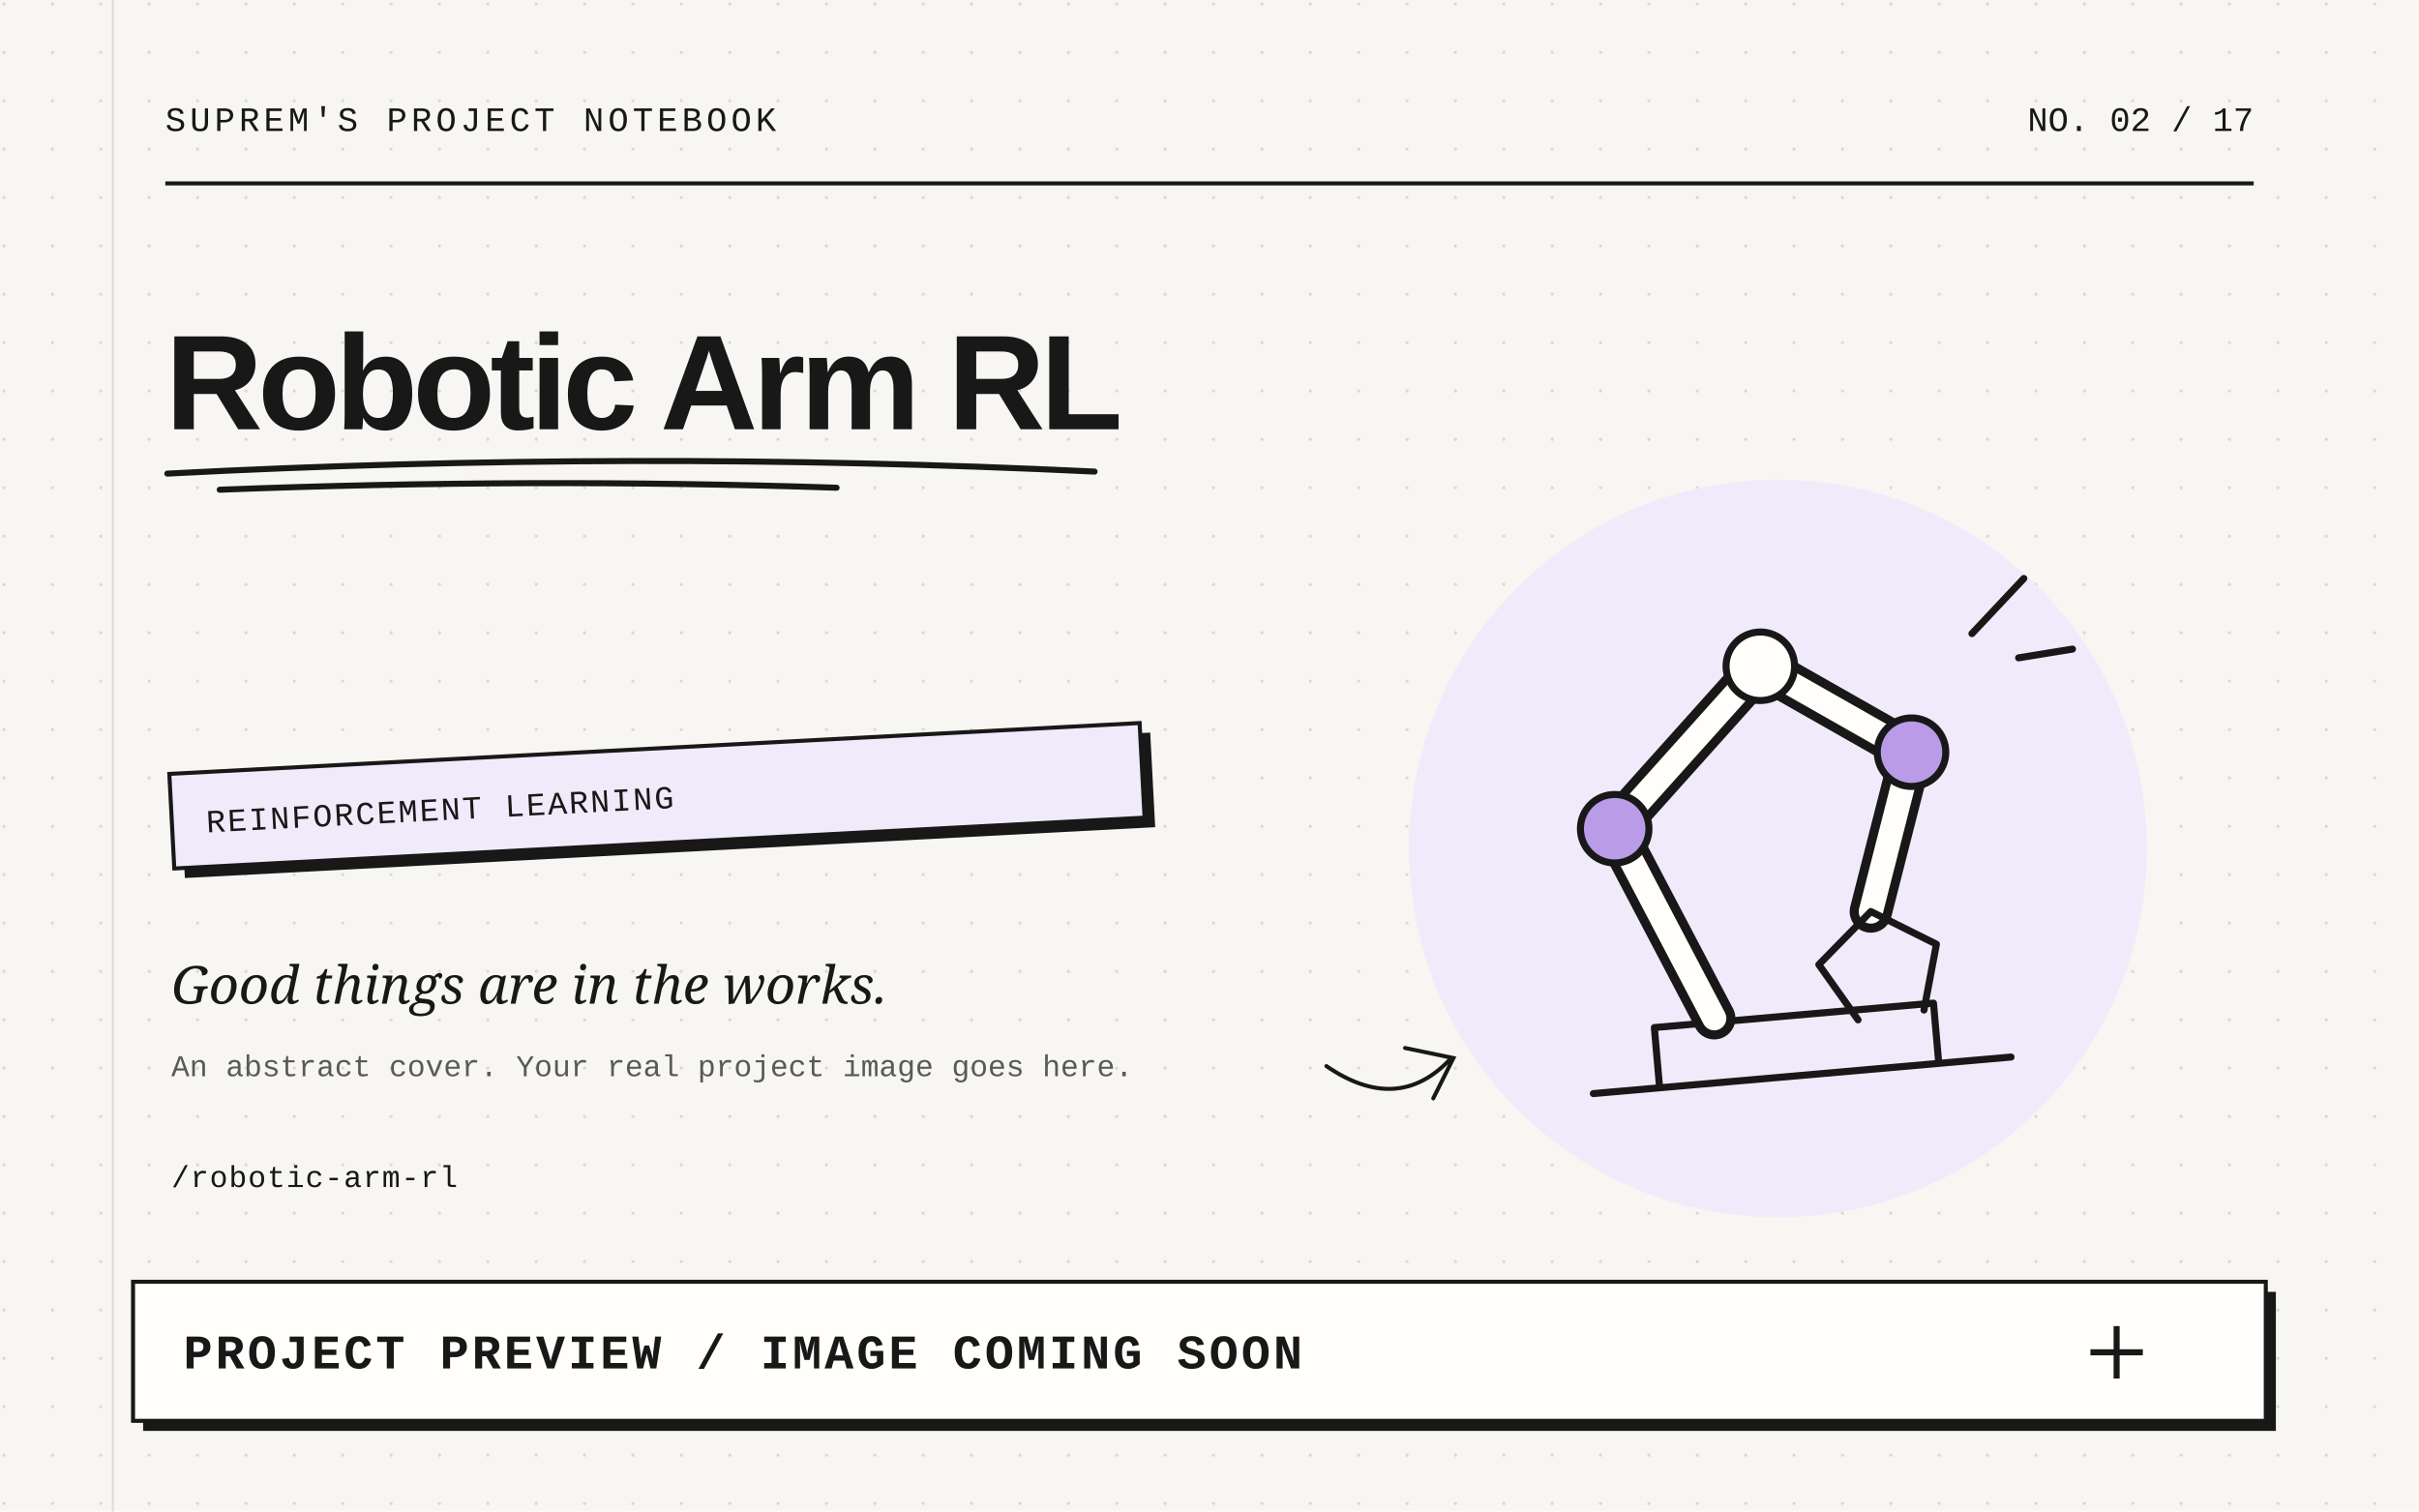
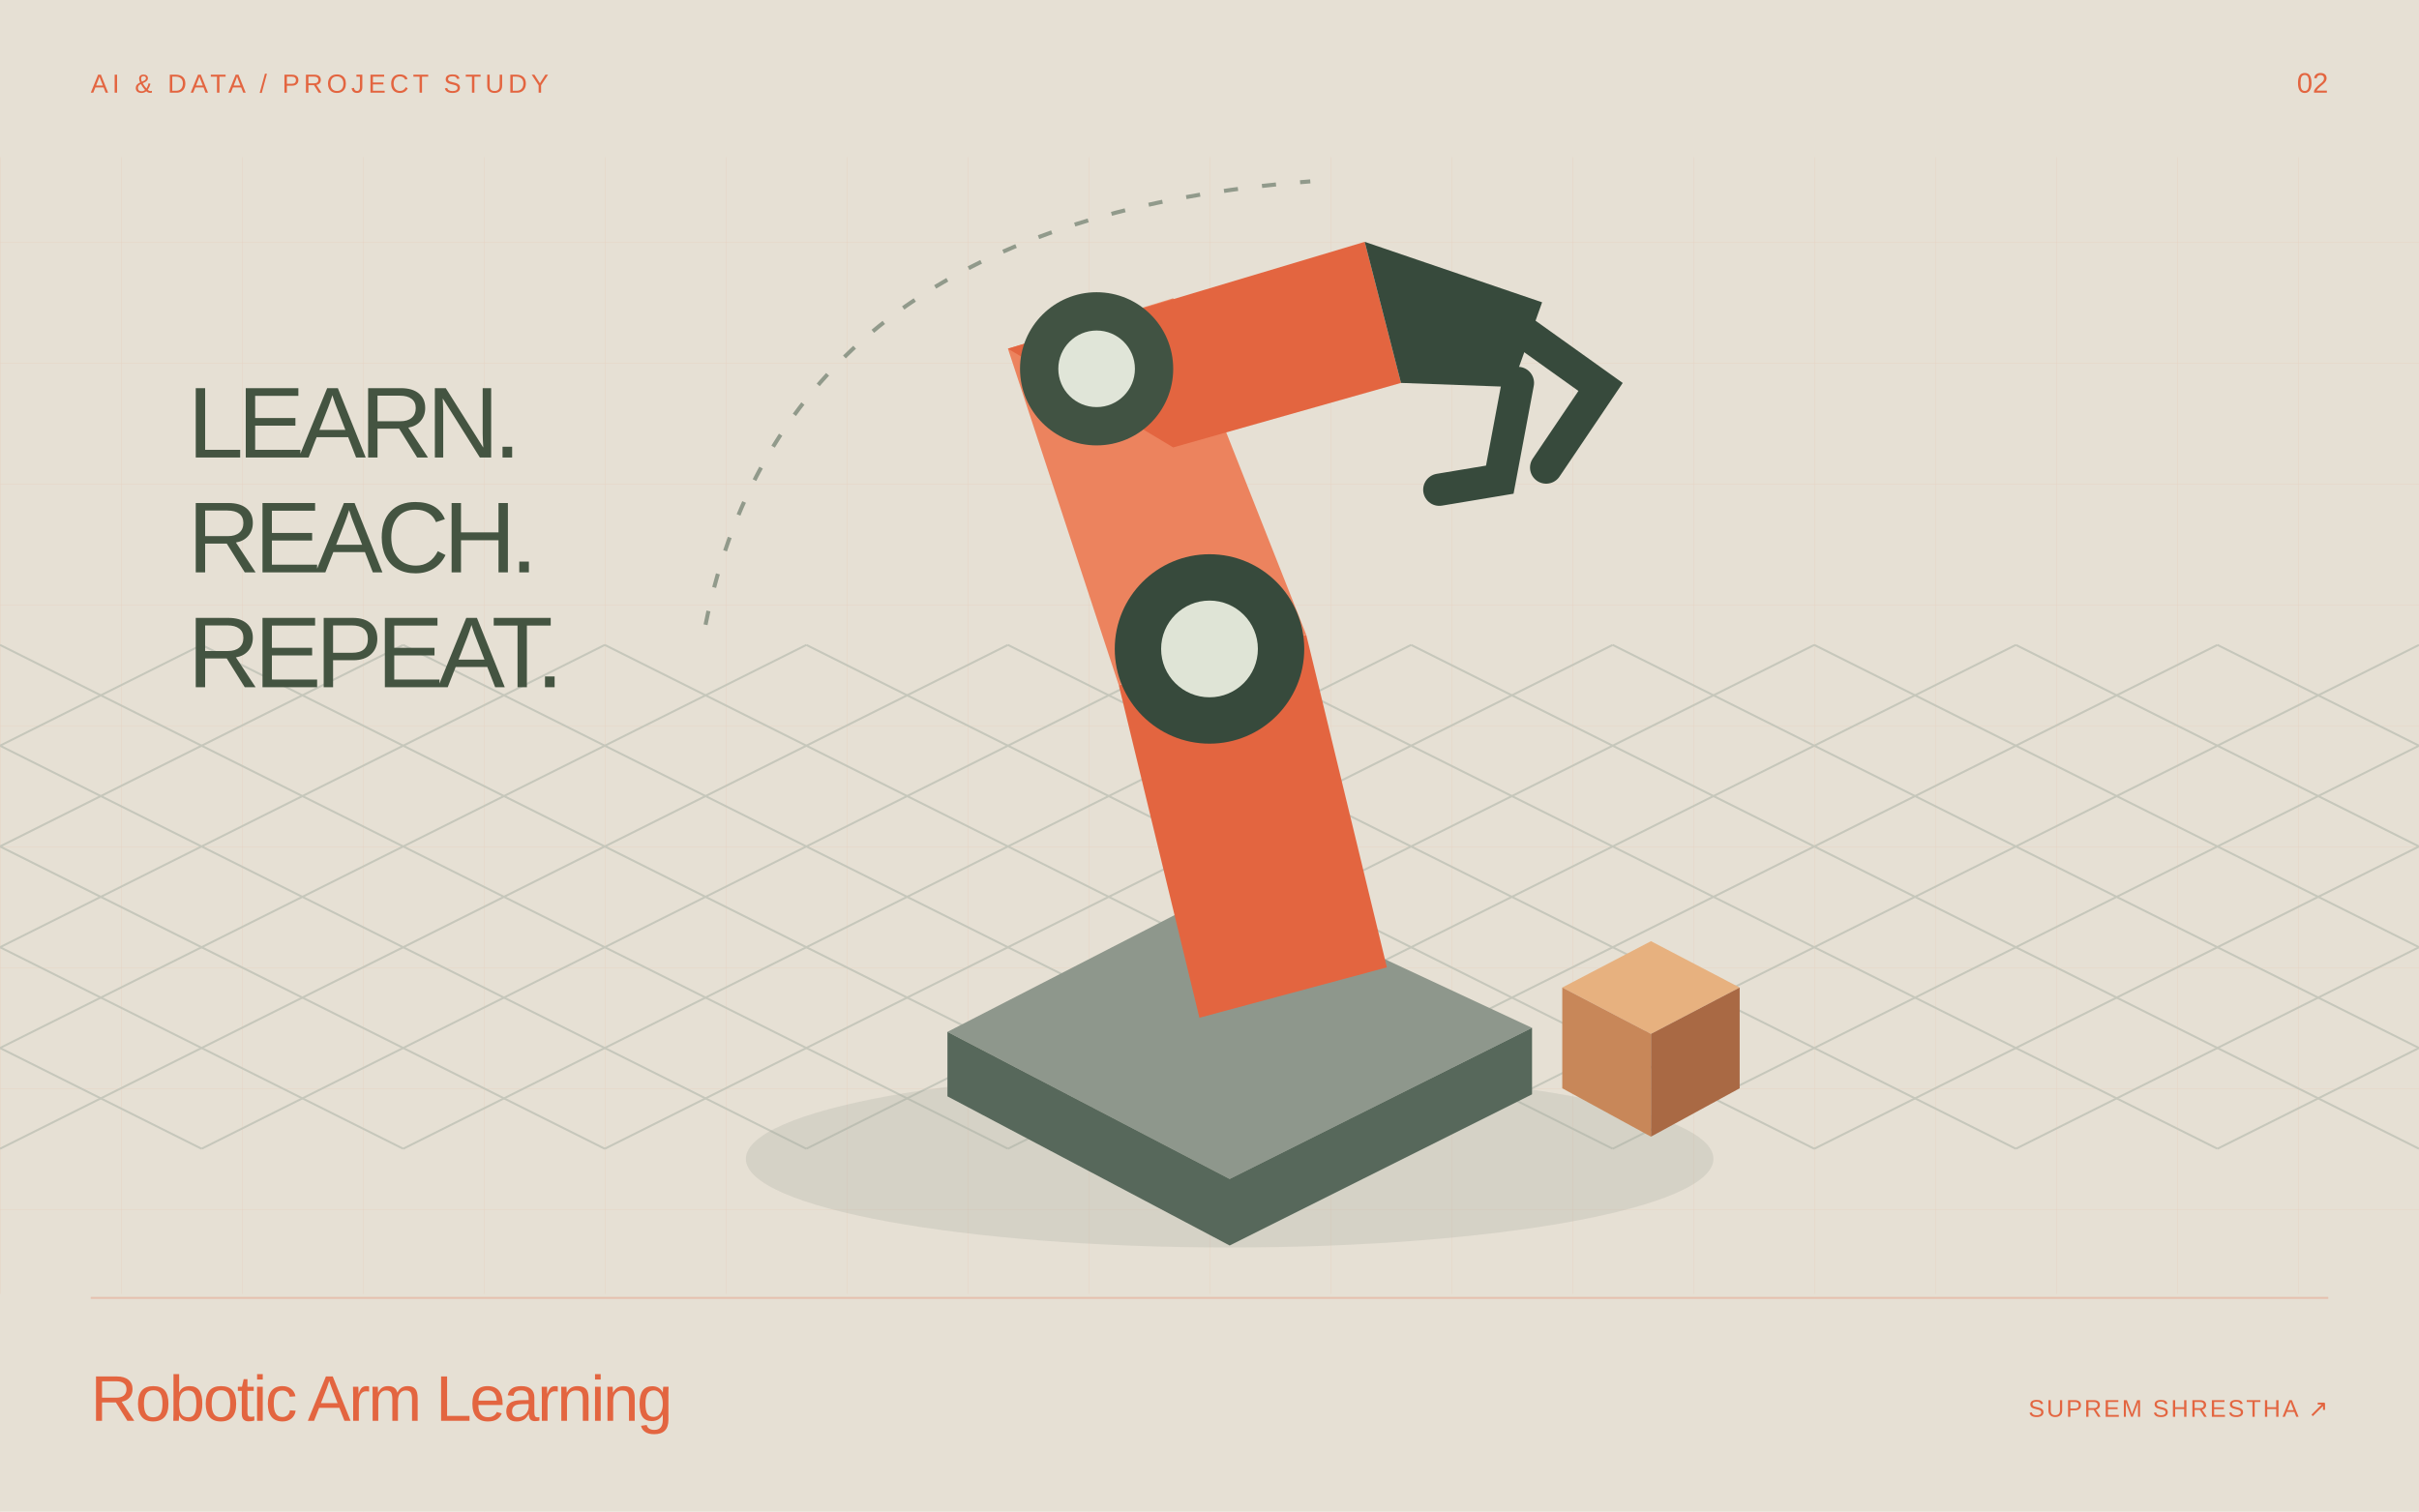
- <svg xmlns="http://www.w3.org/2000/svg" width="1200" height="750" viewBox="0 0 1200 750" role="img" aria-labelledby="title description">
+ <svg xmlns="http://www.w3.org/2000/svg" width="1200" height="750" viewBox="0 0 1200 750" role="img" aria-labelledby="title desc">
  <defs>
-     <pattern id="paper-dots" width="24" height="24" patternUnits="userSpaceOnUse">
-       <circle cx="2" cy="2" r="0.8" fill="#181818" opacity="0.13" />
+     <filter id="shadow" x="-30%" y="-30%" width="160%" height="170%">
+       <feDropShadow dx="0" dy="18" stdDeviation="22" flood-color="#e36540" flood-opacity=".16" />
+     </filter>
+     <pattern id="grid" width="60" height="60" patternUnits="userSpaceOnUse">
+       <path d="M60 0H0V60" fill="none" stroke="#e36540" stroke-width=".6" opacity=".09" />
    </pattern>
  </defs>
-   <rect width="1200" height="750" fill="#f7f6f2" />
-   <rect width="1200" height="750" fill="url(#paper-dots)" />
-   <path d="M56 0v750" fill="none" stroke="#181818" stroke-width="1" opacity="0.12" />
-   <g fill="#181818" font-family="Arial, Helvetica, sans-serif">
-     <text x="82" y="65" font-family="Courier New, monospace" font-size="17" letter-spacing="2">SUPREM'S PROJECT NOTEBOOK</text>
-     <text x="1118" y="65" text-anchor="end" font-family="Courier New, monospace" font-size="17">NO. 02 / 17</text>
-     <path d="M82 91h1036" fill="none" stroke="#181818" stroke-width="2" />
-     <text font-size="67" font-weight="700" letter-spacing="-2.5">
-       <tspan x="82" y="213">Robotic Arm RL</tspan>
-     </text>
-     <path d="M83 235q230-12 460-1m-434 9q155-6 306-1" fill="none" stroke="#181818" stroke-width="3" stroke-linecap="round" />
-     <g transform="translate(84 384) rotate(-3)">
-       <rect x="5" y="5" width="482" height="47" fill="#181818" />
-       <rect width="482" height="47" fill="#f1eafb" stroke="#181818" stroke-width="2" />
-       <text x="17" y="30" font-family="Courier New, monospace" font-size="16" letter-spacing="1">REINFORCEMENT LEARNING</text>
-     </g>
-     <text x="85" y="498" font-family="Georgia, serif" font-size="26" font-style="italic">Good things are in the works.</text>
-     <text x="85" y="534" font-family="Courier New, monospace" font-size="15" fill="#595959">An abstract cover. Your real project image goes here.</text>
-     <text x="85" y="589" font-family="Courier New, monospace" font-size="15" letter-spacing="0.5">/robotic-arm-rl</text>
+   <rect x="0" y="0" width="1200" height="750" rx="0" fill="#e6e0d4" />
+   <rect x="0" y="0" width="1200" height="750" rx="0" fill="url(#grid)" />
+   <path d="M-500 570l500-250M-500 320l500 250" stroke="#c6c7bb" stroke-width="1" />
+   <path d="M-400 570l500-250M-400 320l500 250" stroke="#c6c7bb" stroke-width="1" />
+   <path d="M-300 570l500-250M-300 320l500 250" stroke="#c6c7bb" stroke-width="1" />
+   <path d="M-200 570l500-250M-200 320l500 250" stroke="#c6c7bb" stroke-width="1" />
+   <path d="M-100 570l500-250M-100 320l500 250" stroke="#c6c7bb" stroke-width="1" />
+   <path d="M0 570l500-250M0 320l500 250" stroke="#c6c7bb" stroke-width="1" />
+   <path d="M100 570l500-250M100 320l500 250" stroke="#c6c7bb" stroke-width="1" />
+   <path d="M200 570l500-250M200 320l500 250" stroke="#c6c7bb" stroke-width="1" />
+   <path d="M300 570l500-250M300 320l500 250" stroke="#c6c7bb" stroke-width="1" />
+   <path d="M400 570l500-250M400 320l500 250" stroke="#c6c7bb" stroke-width="1" />
+   <path d="M500 570l500-250M500 320l500 250" stroke="#c6c7bb" stroke-width="1" />
+   <path d="M600 570l500-250M600 320l500 250" stroke="#c6c7bb" stroke-width="1" />
+   <path d="M700 570l500-250M700 320l500 250" stroke="#c6c7bb" stroke-width="1" />
+   <path d="M800 570l500-250M800 320l500 250" stroke="#c6c7bb" stroke-width="1" />
+   <path d="M900 570l500-250M900 320l500 250" stroke="#c6c7bb" stroke-width="1" />
+   <path d="M1000 570l500-250M1000 320l500 250" stroke="#c6c7bb" stroke-width="1" />
+   <path d="M1100 570l500-250M1100 320l500 250" stroke="#c6c7bb" stroke-width="1" />
+   <g transform="translate(610 440)">
+     <ellipse cy="135" rx="240" ry="44" fill="#a5a89d" opacity=".25" />
+     <path d="M-140 72L0 145 150 70 0 0Z" fill="#8e978c" />
+     <path d="M-140 72v32L0 178v-33M0 145v33l150-75V70" fill="#57685b" />
+     <path d="M-15 65L-55-100 38-125 78 40Z" fill="#e36540" />
+     <path d="M-55-100L-110-267-28-292 38-125Z" fill="#ec835e" />
+     <circle cx="-10" cy="-118" r="47" fill="#374a3c" />
+     <circle cx="-10" cy="-118" r="24" fill="#dfe4d6" />
+     <path d="M-110-267L67-320 85-250-28-218Z" fill="#e36540" />
+     <circle cx="-66" cy="-257" r="38" fill="#415343" />
+     <circle cx="-66" cy="-257" r="19" fill="#e0e5d8" />
+     <path d="M67-320L155-290 140-248 85-250Z" fill="#374a3c" />
+     <path d="M142-278l42 30-27 40M143-250l-9 48-30 5" fill="none" stroke="#374a3c" stroke-width="16" stroke-linecap="round" />
+     <path d="M-260-130q40-200 300-220" fill="none" stroke="#919a8b" stroke-width="2" stroke-dasharray="7 12" />
+     <path d="M165 50l44-23 44 23-44 23Z" fill="#e7b17f" />
+     <path d="M165 50v50l44 24V73Z" fill="#c88759" />
+     <path d="M209 73v51l44-24V50Z" fill="#a96944" />
  </g>
-   <circle cx="882" cy="421" r="183" fill="#f1eafb" />
-   <g transform="translate(884 419) rotate(-5)" fill="none" stroke="#181818" stroke-width="3.5" stroke-linecap="round" stroke-linejoin="round">
-     <path d="M-104 115h208M-71 115V85h139v30" />
-     <path d="M-41 83l-41-98 79-74 71 49-27 77" stroke-width="21" />
-     <path d="M-41 83l-41-98 79-74 71 49-27 77" stroke="#fffefb" stroke-width="12" />
-     <circle cx="-82" cy="-15" r="17" fill="#b99be8" />
-     <circle cx="-3" cy="-89" r="17" fill="#fffefb" />
-     <circle cx="68" cy="-40" r="17" fill="#b99be8" />
-     <path d="M41 37l-28 24 17 29m11-53 31 19-9 32M103-96l28-25m-6 39 27-2" />
-   </g>
-   <path d="M658 529q35 24 61-3m-22-6 24 5-10 20" fill="none" stroke="#181818" stroke-width="2" stroke-linecap="round" />
-   <rect x="71" y="641" width="1058" height="69" fill="#181818" />
-   <rect x="66" y="636" width="1058" height="69" fill="#fffefb" stroke="#181818" stroke-width="2" />
-   <text x="91" y="679" fill="#181818" font-family="Courier New, monospace" font-size="24" font-weight="700" letter-spacing="1.5">PROJECT PREVIEW / IMAGE COMING SOON</text>
-   <path d="M1050 658v26m-13-13h26" fill="none" stroke="#181818" stroke-width="3" />
+   <text x="93" y="227" font-family="Arial,sans-serif" font-size="50" fill="#445441" letter-spacing="-3">LEARN.</text>
+   <text x="93" y="284" font-family="Arial,sans-serif" font-size="50" fill="#445441" letter-spacing="-3">REACH.</text>
+   <text x="93" y="341" font-family="Arial,sans-serif" font-size="50" fill="#445441" letter-spacing="-3">REPEAT.</text>
+   <rect x="0" y="0" width="1200" height="78" rx="0" fill="#e6e0d4" />
+   <text x="45" y="46" font-family="Arial,sans-serif" font-size="13" fill="#e36540" letter-spacing="2">AI &amp; DATA / PROJECT STUDY</text>
+   <text x="1155" y="46" font-family="Arial,sans-serif" font-size="14" fill="#e36540" text-anchor="end">02</text>
+   <rect x="0" y="642" width="1200" height="108" rx="0" fill="#e6e0d4" />
+   <line x1="45" y1="644" x2="1155" y2="644" stroke="#e36540" stroke-width="1" opacity=".25" />
+   <text x="45" y="705" font-family="Arial,sans-serif" font-size="32" fill="#e36540" letter-spacing="-1">Robotic Arm Learning</text>
+   <text x="1155" y="703" font-family="Arial,sans-serif" font-size="12" fill="#e36540" text-anchor="end" letter-spacing="1">SUPREM SHRESTHA ↗</text>
</svg>
